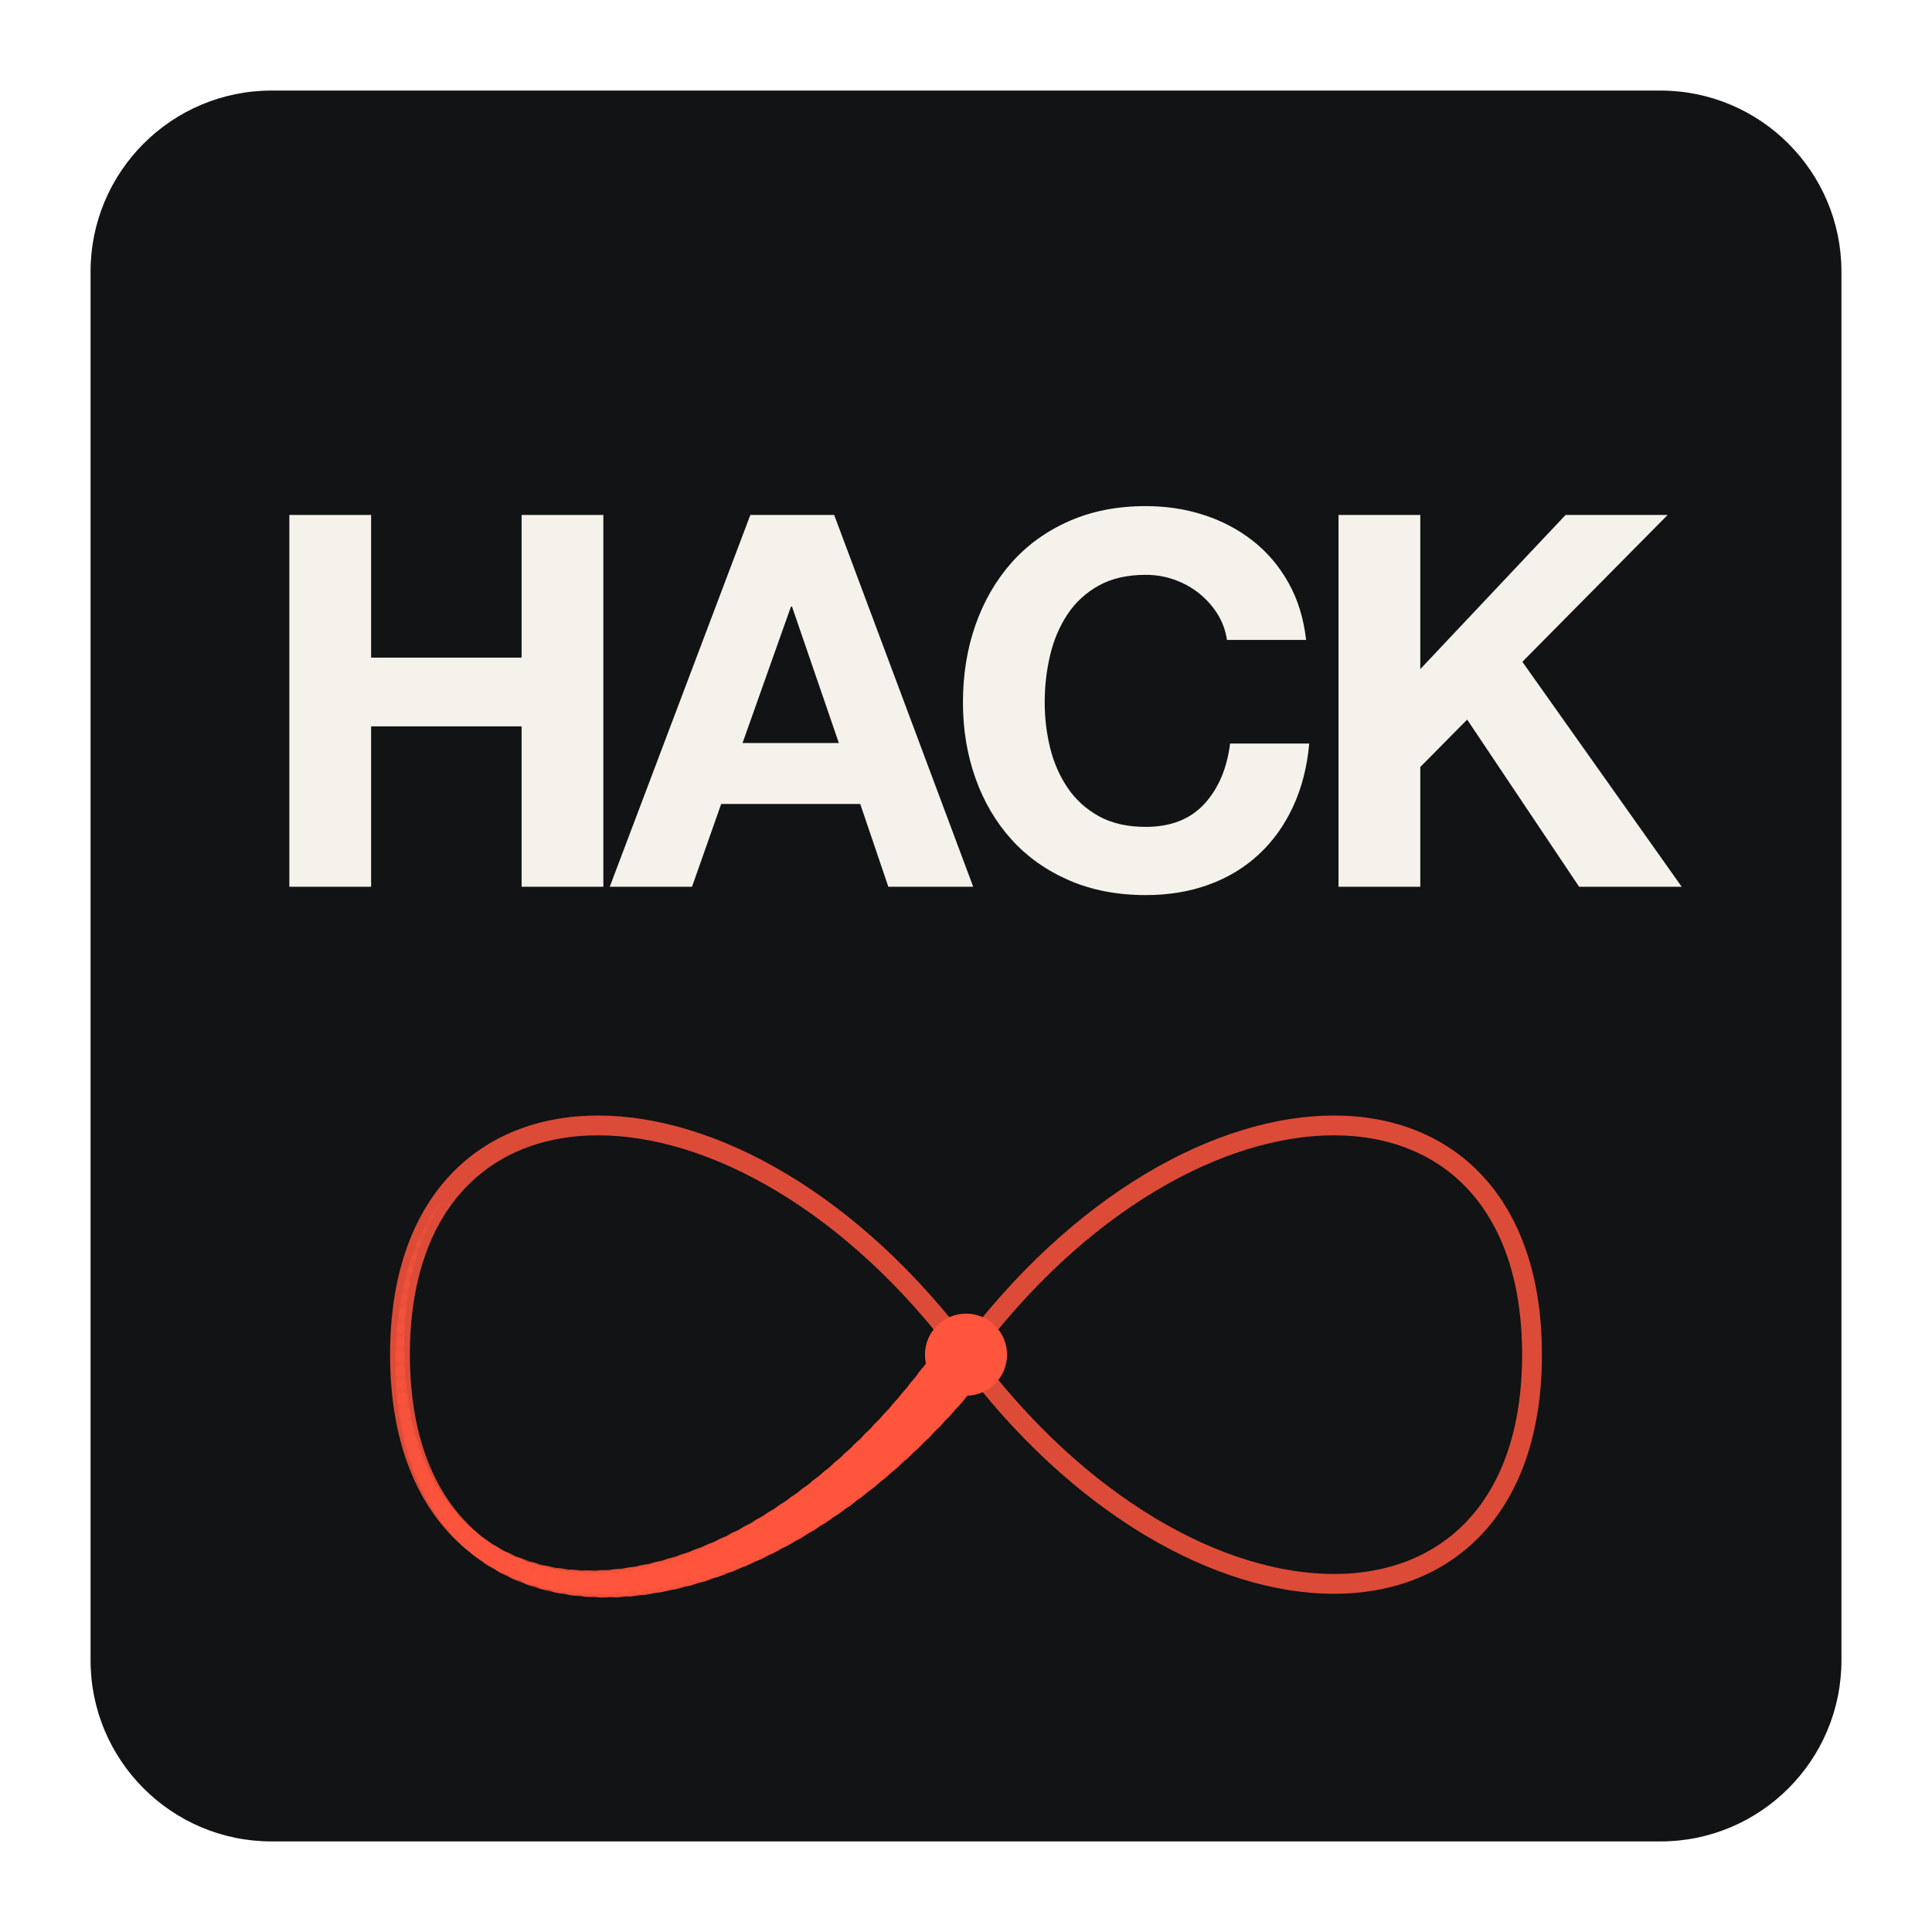
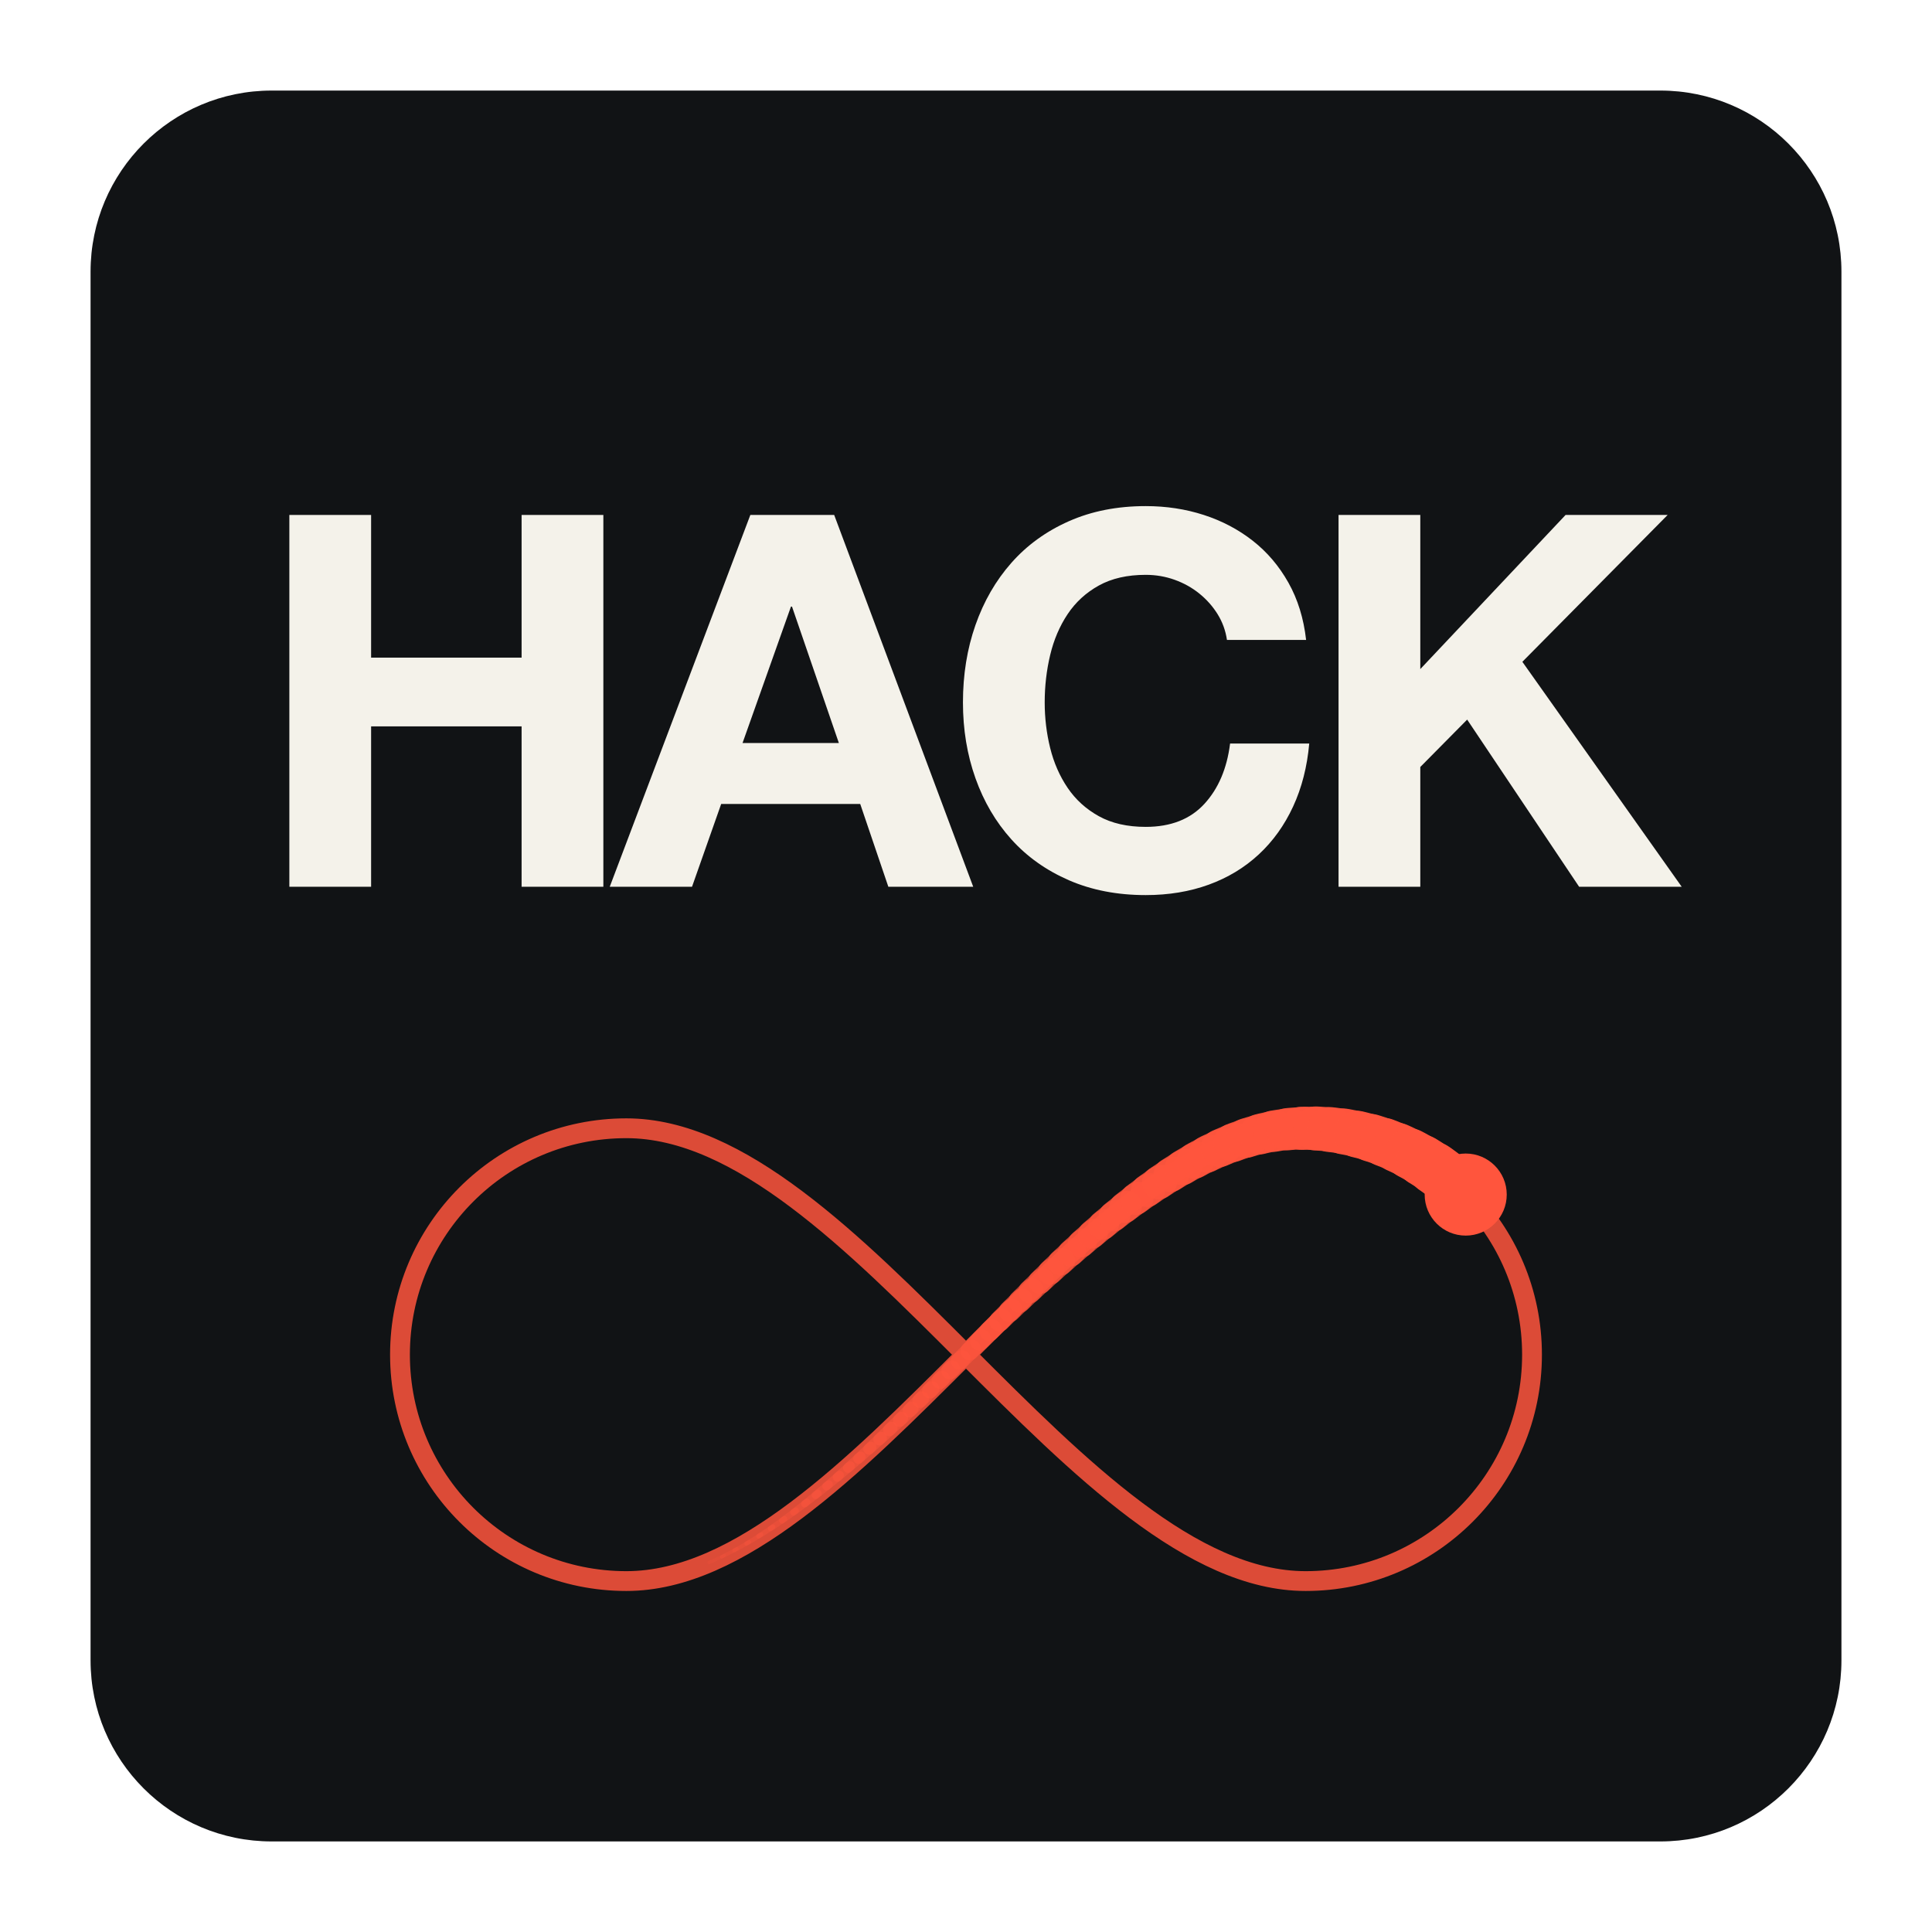
<svg xmlns="http://www.w3.org/2000/svg" width="512" height="512" viewBox="0 0 512 512" role="img" aria-labelledby="title desc">
  <rect x="24" y="24" width="464" height="464" rx="48" fill="#111315" />
  <g transform="translate(0 25)">
    <path d="M69 714V0H226V308H515V0H672V714H515V440H226V714Z" fill="#F4F2EA" transform="translate(67.159 210) scale(0.138 -0.138)" />
    <path d="M249 276 342 538H344L434 276ZM264 714 -6 0H152L208 159H475L529 0H692L425 714Z" fill="#F4F2EA" transform="translate(162.417 210) scale(0.138 -0.138)" />
    <path d="M545 474H697Q690 536 663.0 584.0Q636 632 594.5 664.5Q553 697 500.5 714.0Q448 731 389 731Q307 731 241.5 702.0Q176 673 131.0 622.0Q86 571 62.0 502.5Q38 434 38 354Q38 276 62.0 208.5Q86 141 131.0 91.0Q176 41 241.5 12.5Q307 -16 389 -16Q455 -16 510.0 4.0Q565 24 606.0 62.0Q647 100 672.0 154.0Q697 208 703 275H551Q542 203 501.5 159.0Q461 115 389 115Q336 115 299.0 135.5Q262 156 239.0 190.0Q216 224 205.5 266.5Q195 309 195 354Q195 401 205.5 445.0Q216 489 239.0 523.5Q262 558 299.0 578.5Q336 599 389 599Q418 599 444.5 589.5Q471 580 492.0 563.0Q513 546 527.0 523.5Q541 501 545 474Z" fill="#F4F2EA" transform="translate(249.947 210) scale(0.138 -0.138)" />
    <path d="M69 714V0H226V230L316 321L531 0H728L422 432L701 714H505L226 418V714Z" fill="#F4F2EA" transform="translate(345.205 210) scale(0.138 -0.138)" />
  </g>
  <g transform="translate(91 269) scale(.75)">
    <defs>
-       <path id="loop" d="M220 120 C300 12 420 12 420 120 C420 228 300 228 220 120 C140 12 20 12 20 120 C20 228 140 228 220 120 Z" />
+       <path id="loop" d="M396.569 63.431 C411.046 77.909 420 97.909 420 120 C420 164.183 384.183 200 340 200 C300 200 260 160 220 120 C180 80 140 40 100 40 C55.817 40 20 75.817 20 120 C20 164.183 55.817 200 100 200 C140 200 180 160 220 120 C260 80 300 40 340 40 C362.091 40 382.091 48.954 396.569 63.431 Z" />
    </defs>
    <use href="#loop" fill="none" stroke="#FF553D" stroke-width="7" opacity=".85" />
    <g fill="none" stroke="#FF553D" stroke-linecap="round">
-       <use href="#loop" stroke-width="1.10" opacity="0.180" stroke-dasharray="6.148 1111.705" stroke-dashoffset="-782.50" />
-       <use href="#loop" stroke-width="1.22" opacity="0.248" stroke-dasharray="6.148 1111.705" stroke-dashoffset="-787.58" />
-       <use href="#loop" stroke-width="1.38" opacity="0.283" stroke-dasharray="6.148 1111.705" stroke-dashoffset="-792.67" />
-       <use href="#loop" stroke-width="1.55" opacity="0.312" stroke-dasharray="6.148 1111.705" stroke-dashoffset="-797.76" />
-       <use href="#loop" stroke-width="1.74" opacity="0.337" stroke-dasharray="6.148 1111.705" stroke-dashoffset="-802.84" />
-       <use href="#loop" stroke-width="1.93" opacity="0.359" stroke-dasharray="6.148 1111.705" stroke-dashoffset="-807.93" />
-       <use href="#loop" stroke-width="2.14" opacity="0.380" stroke-dasharray="6.148 1111.705" stroke-dashoffset="-813.01" />
-       <use href="#loop" stroke-width="2.35" opacity="0.399" stroke-dasharray="6.148 1111.705" stroke-dashoffset="-818.10" />
-       <use href="#loop" stroke-width="2.56" opacity="0.418" stroke-dasharray="6.148 1111.705" stroke-dashoffset="-823.19" />
-       <use href="#loop" stroke-width="2.78" opacity="0.435" stroke-dasharray="6.148 1111.705" stroke-dashoffset="-828.27" />
-       <use href="#loop" stroke-width="3.01" opacity="0.452" stroke-dasharray="6.148 1111.705" stroke-dashoffset="-833.36" />
-       <use href="#loop" stroke-width="3.24" opacity="0.468" stroke-dasharray="6.148 1111.705" stroke-dashoffset="-838.45" />
-       <use href="#loop" stroke-width="3.48" opacity="0.483" stroke-dasharray="6.148 1111.705" stroke-dashoffset="-843.53" />
-       <use href="#loop" stroke-width="3.72" opacity="0.498" stroke-dasharray="6.148 1111.705" stroke-dashoffset="-848.62" />
-       <use href="#loop" stroke-width="3.96" opacity="0.513" stroke-dasharray="6.148 1111.705" stroke-dashoffset="-853.70" />
-       <use href="#loop" stroke-width="4.21" opacity="0.527" stroke-dasharray="6.148 1111.705" stroke-dashoffset="-858.79" />
-       <use href="#loop" stroke-width="4.46" opacity="0.540" stroke-dasharray="6.148 1111.705" stroke-dashoffset="-863.88" />
-       <use href="#loop" stroke-width="4.71" opacity="0.554" stroke-dasharray="6.148 1111.705" stroke-dashoffset="-868.96" />
-       <use href="#loop" stroke-width="4.97" opacity="0.567" stroke-dasharray="6.148 1111.705" stroke-dashoffset="-874.05" />
-       <use href="#loop" stroke-width="5.23" opacity="0.579" stroke-dasharray="6.148 1111.705" stroke-dashoffset="-879.14" />
-       <use href="#loop" stroke-width="5.49" opacity="0.592" stroke-dasharray="6.148 1111.705" stroke-dashoffset="-884.22" />
-       <use href="#loop" stroke-width="5.76" opacity="0.604" stroke-dasharray="6.148 1111.705" stroke-dashoffset="-889.31" />
-       <use href="#loop" stroke-width="6.02" opacity="0.616" stroke-dasharray="6.148 1111.705" stroke-dashoffset="-894.39" />
-       <use href="#loop" stroke-width="6.29" opacity="0.628" stroke-dasharray="6.148 1111.705" stroke-dashoffset="-899.48" />
-       <use href="#loop" stroke-width="6.57" opacity="0.640" stroke-dasharray="6.148 1111.705" stroke-dashoffset="-904.57" />
-       <use href="#loop" stroke-width="6.84" opacity="0.651" stroke-dasharray="6.148 1111.705" stroke-dashoffset="-909.65" />
-       <use href="#loop" stroke-width="7.12" opacity="0.662" stroke-dasharray="6.148 1111.705" stroke-dashoffset="-914.74" />
-       <use href="#loop" stroke-width="7.39" opacity="0.673" stroke-dasharray="6.148 1111.705" stroke-dashoffset="-919.83" />
-       <use href="#loop" stroke-width="7.68" opacity="0.684" stroke-dasharray="6.148 1111.705" stroke-dashoffset="-924.91" />
-       <use href="#loop" stroke-width="7.96" opacity="0.695" stroke-dasharray="6.148 1111.705" stroke-dashoffset="-930.00" />
-       <use href="#loop" stroke-width="8.24" opacity="0.705" stroke-dasharray="6.148 1111.705" stroke-dashoffset="-935.08" />
-       <use href="#loop" stroke-width="8.53" opacity="0.716" stroke-dasharray="6.148 1111.705" stroke-dashoffset="-940.17" />
-       <use href="#loop" stroke-width="8.82" opacity="0.726" stroke-dasharray="6.148 1111.705" stroke-dashoffset="-945.26" />
-       <use href="#loop" stroke-width="9.11" opacity="0.736" stroke-dasharray="6.148 1111.705" stroke-dashoffset="-950.34" />
-       <use href="#loop" stroke-width="9.40" opacity="0.746" stroke-dasharray="6.148 1111.705" stroke-dashoffset="-955.43" />
-       <use href="#loop" stroke-width="9.69" opacity="0.756" stroke-dasharray="6.148 1111.705" stroke-dashoffset="-960.52" />
-       <use href="#loop" stroke-width="9.99" opacity="0.766" stroke-dasharray="6.148 1111.705" stroke-dashoffset="-965.60" />
-       <use href="#loop" stroke-width="10.29" opacity="0.776" stroke-dasharray="6.148 1111.705" stroke-dashoffset="-970.69" />
-       <use href="#loop" stroke-width="10.59" opacity="0.785" stroke-dasharray="6.148 1111.705" stroke-dashoffset="-975.77" />
-       <use href="#loop" stroke-width="10.89" opacity="0.795" stroke-dasharray="6.148 1111.705" stroke-dashoffset="-980.86" />
-       <use href="#loop" stroke-width="11.19" opacity="0.804" stroke-dasharray="6.148 1111.705" stroke-dashoffset="-985.95" />
-       <use href="#loop" stroke-width="11.49" opacity="0.814" stroke-dasharray="6.148 1111.705" stroke-dashoffset="-991.03" />
-       <use href="#loop" stroke-width="11.80" opacity="0.823" stroke-dasharray="6.148 1111.705" stroke-dashoffset="-996.12" />
-       <use href="#loop" stroke-width="12.10" opacity="0.832" stroke-dasharray="6.148 1111.705" stroke-dashoffset="-1001.21" />
-       <use href="#loop" stroke-width="12.41" opacity="0.841" stroke-dasharray="6.148 1111.705" stroke-dashoffset="-1006.29" />
-       <use href="#loop" stroke-width="12.72" opacity="0.850" stroke-dasharray="6.148 1111.705" stroke-dashoffset="-1011.38" />
-       <use href="#loop" stroke-width="13.03" opacity="0.859" stroke-dasharray="6.148 1111.705" stroke-dashoffset="-1016.46" />
-       <use href="#loop" stroke-width="13.34" opacity="0.868" stroke-dasharray="6.148 1111.705" stroke-dashoffset="-1021.55" />
-       <use href="#loop" stroke-width="13.66" opacity="0.877" stroke-dasharray="6.148 1111.705" stroke-dashoffset="-1026.64" />
-       <use href="#loop" stroke-width="13.97" opacity="0.885" stroke-dasharray="6.148 1111.705" stroke-dashoffset="-1031.72" />
-       <use href="#loop" stroke-width="14.29" opacity="0.894" stroke-dasharray="6.148 1111.705" stroke-dashoffset="-1036.81" />
-       <use href="#loop" stroke-width="14.60" opacity="0.902" stroke-dasharray="6.148 1111.705" stroke-dashoffset="-1041.90" />
-       <use href="#loop" stroke-width="14.92" opacity="0.911" stroke-dasharray="6.148 1111.705" stroke-dashoffset="-1046.98" />
-       <use href="#loop" stroke-width="15.24" opacity="0.919" stroke-dasharray="6.148 1111.705" stroke-dashoffset="-1052.07" />
-       <use href="#loop" stroke-width="15.56" opacity="0.928" stroke-dasharray="6.148 1111.705" stroke-dashoffset="-1057.15" />
-       <use href="#loop" stroke-width="15.88" opacity="0.936" stroke-dasharray="6.148 1111.705" stroke-dashoffset="-1062.24" />
-       <use href="#loop" stroke-width="16.21" opacity="0.944" stroke-dasharray="6.148 1111.705" stroke-dashoffset="-1067.33" />
-       <use href="#loop" stroke-width="16.53" opacity="0.952" stroke-dasharray="6.148 1111.705" stroke-dashoffset="-1072.41" />
-       <use href="#loop" stroke-width="16.86" opacity="0.960" stroke-dasharray="6.148 1111.705" stroke-dashoffset="-1077.50" />
-       <use href="#loop" stroke-width="17.18" opacity="0.968" stroke-dasharray="6.148 1111.705" stroke-dashoffset="-1082.59" />
-       <use href="#loop" stroke-width="17.51" opacity="0.976" stroke-dasharray="6.148 1111.705" stroke-dashoffset="-1087.67" />
-       <use href="#loop" stroke-width="17.84" opacity="0.984" stroke-dasharray="6.148 1111.705" stroke-dashoffset="-1092.76" />
-       <use href="#loop" stroke-width="18.17" opacity="0.992" stroke-dasharray="6.148 1111.705" stroke-dashoffset="-1097.84" />
-       <use href="#loop" stroke-width="18.50" opacity="1.000" stroke-dasharray="6.148 1111.705" stroke-dashoffset="-1102.93" />
+       <use href="#loop" stroke-width="1.10" opacity="0.180" stroke-dasharray="6.012 1087.069" stroke-dashoffset="-765.157" />
+       <use href="#loop" stroke-width="1.22" opacity="0.248" stroke-dasharray="6.012 1087.069" stroke-dashoffset="-770.13" />
+       <use href="#loop" stroke-width="1.38" opacity="0.283" stroke-dasharray="6.012 1087.069" stroke-dashoffset="-775.104" />
+       <use href="#loop" stroke-width="1.55" opacity="0.312" stroke-dasharray="6.012 1087.069" stroke-dashoffset="-780.078" />
+       <use href="#loop" stroke-width="1.74" opacity="0.337" stroke-dasharray="6.012 1087.069" stroke-dashoffset="-785.051" />
+       <use href="#loop" stroke-width="1.93" opacity="0.359" stroke-dasharray="6.012 1087.069" stroke-dashoffset="-790.025" />
+       <use href="#loop" stroke-width="2.14" opacity="0.380" stroke-dasharray="6.012 1087.069" stroke-dashoffset="-794.998" />
+       <use href="#loop" stroke-width="2.35" opacity="0.399" stroke-dasharray="6.012 1087.069" stroke-dashoffset="-799.972" />
+       <use href="#loop" stroke-width="2.56" opacity="0.418" stroke-dasharray="6.012 1087.069" stroke-dashoffset="-804.945" />
+       <use href="#loop" stroke-width="2.78" opacity="0.435" stroke-dasharray="6.012 1087.069" stroke-dashoffset="-809.919" />
+       <use href="#loop" stroke-width="3.01" opacity="0.452" stroke-dasharray="6.012 1087.069" stroke-dashoffset="-814.892" />
+       <use href="#loop" stroke-width="3.24" opacity="0.468" stroke-dasharray="6.012 1087.069" stroke-dashoffset="-819.866" />
+       <use href="#loop" stroke-width="3.48" opacity="0.483" stroke-dasharray="6.012 1087.069" stroke-dashoffset="-824.839" />
+       <use href="#loop" stroke-width="3.72" opacity="0.498" stroke-dasharray="6.012 1087.069" stroke-dashoffset="-829.813" />
+       <use href="#loop" stroke-width="3.96" opacity="0.513" stroke-dasharray="6.012 1087.069" stroke-dashoffset="-834.786" />
+       <use href="#loop" stroke-width="4.21" opacity="0.527" stroke-dasharray="6.012 1087.069" stroke-dashoffset="-839.76" />
+       <use href="#loop" stroke-width="4.46" opacity="0.540" stroke-dasharray="6.012 1087.069" stroke-dashoffset="-844.733" />
+       <use href="#loop" stroke-width="4.71" opacity="0.554" stroke-dasharray="6.012 1087.069" stroke-dashoffset="-849.707" />
+       <use href="#loop" stroke-width="4.97" opacity="0.567" stroke-dasharray="6.012 1087.069" stroke-dashoffset="-854.68" />
+       <use href="#loop" stroke-width="5.23" opacity="0.579" stroke-dasharray="6.012 1087.069" stroke-dashoffset="-859.654" />
+       <use href="#loop" stroke-width="5.49" opacity="0.592" stroke-dasharray="6.012 1087.069" stroke-dashoffset="-864.627" />
+       <use href="#loop" stroke-width="5.76" opacity="0.604" stroke-dasharray="6.012 1087.069" stroke-dashoffset="-869.601" />
+       <use href="#loop" stroke-width="6.02" opacity="0.616" stroke-dasharray="6.012 1087.069" stroke-dashoffset="-874.574" />
+       <use href="#loop" stroke-width="6.29" opacity="0.628" stroke-dasharray="6.012 1087.069" stroke-dashoffset="-879.548" />
+       <use href="#loop" stroke-width="6.57" opacity="0.640" stroke-dasharray="6.012 1087.069" stroke-dashoffset="-884.521" />
+       <use href="#loop" stroke-width="6.84" opacity="0.651" stroke-dasharray="6.012 1087.069" stroke-dashoffset="-889.495" />
+       <use href="#loop" stroke-width="7.12" opacity="0.662" stroke-dasharray="6.012 1087.069" stroke-dashoffset="-894.468" />
+       <use href="#loop" stroke-width="7.39" opacity="0.673" stroke-dasharray="6.012 1087.069" stroke-dashoffset="-899.442" />
+       <use href="#loop" stroke-width="7.68" opacity="0.684" stroke-dasharray="6.012 1087.069" stroke-dashoffset="-904.416" />
+       <use href="#loop" stroke-width="7.96" opacity="0.695" stroke-dasharray="6.012 1087.069" stroke-dashoffset="-909.389" />
+       <use href="#loop" stroke-width="8.24" opacity="0.705" stroke-dasharray="6.012 1087.069" stroke-dashoffset="-914.363" />
+       <use href="#loop" stroke-width="8.53" opacity="0.716" stroke-dasharray="6.012 1087.069" stroke-dashoffset="-919.336" />
+       <use href="#loop" stroke-width="8.82" opacity="0.726" stroke-dasharray="6.012 1087.069" stroke-dashoffset="-924.31" />
+       <use href="#loop" stroke-width="9.11" opacity="0.736" stroke-dasharray="6.012 1087.069" stroke-dashoffset="-929.283" />
+       <use href="#loop" stroke-width="9.40" opacity="0.746" stroke-dasharray="6.012 1087.069" stroke-dashoffset="-934.257" />
+       <use href="#loop" stroke-width="9.69" opacity="0.756" stroke-dasharray="6.012 1087.069" stroke-dashoffset="-939.23" />
+       <use href="#loop" stroke-width="9.99" opacity="0.766" stroke-dasharray="6.012 1087.069" stroke-dashoffset="-944.204" />
+       <use href="#loop" stroke-width="10.29" opacity="0.776" stroke-dasharray="6.012 1087.069" stroke-dashoffset="-949.177" />
+       <use href="#loop" stroke-width="10.59" opacity="0.785" stroke-dasharray="6.012 1087.069" stroke-dashoffset="-954.151" />
+       <use href="#loop" stroke-width="10.89" opacity="0.795" stroke-dasharray="6.012 1087.069" stroke-dashoffset="-959.124" />
+       <use href="#loop" stroke-width="11.19" opacity="0.804" stroke-dasharray="6.012 1087.069" stroke-dashoffset="-964.098" />
+       <use href="#loop" stroke-width="11.49" opacity="0.814" stroke-dasharray="6.012 1087.069" stroke-dashoffset="-969.071" />
+       <use href="#loop" stroke-width="11.80" opacity="0.823" stroke-dasharray="6.012 1087.069" stroke-dashoffset="-974.045" />
+       <use href="#loop" stroke-width="12.10" opacity="0.832" stroke-dasharray="6.012 1087.069" stroke-dashoffset="-979.018" />
+       <use href="#loop" stroke-width="12.41" opacity="0.841" stroke-dasharray="6.012 1087.069" stroke-dashoffset="-983.992" />
+       <use href="#loop" stroke-width="12.72" opacity="0.850" stroke-dasharray="6.012 1087.069" stroke-dashoffset="-988.965" />
+       <use href="#loop" stroke-width="13.03" opacity="0.859" stroke-dasharray="6.012 1087.069" stroke-dashoffset="-993.939" />
+       <use href="#loop" stroke-width="13.34" opacity="0.868" stroke-dasharray="6.012 1087.069" stroke-dashoffset="-998.912" />
+       <use href="#loop" stroke-width="13.66" opacity="0.877" stroke-dasharray="6.012 1087.069" stroke-dashoffset="-1003.886" />
+       <use href="#loop" stroke-width="13.97" opacity="0.885" stroke-dasharray="6.012 1087.069" stroke-dashoffset="-1008.859" />
+       <use href="#loop" stroke-width="14.29" opacity="0.894" stroke-dasharray="6.012 1087.069" stroke-dashoffset="-1013.833" />
+       <use href="#loop" stroke-width="14.60" opacity="0.902" stroke-dasharray="6.012 1087.069" stroke-dashoffset="-1018.807" />
+       <use href="#loop" stroke-width="14.92" opacity="0.911" stroke-dasharray="6.012 1087.069" stroke-dashoffset="-1023.78" />
+       <use href="#loop" stroke-width="15.24" opacity="0.919" stroke-dasharray="6.012 1087.069" stroke-dashoffset="-1028.754" />
+       <use href="#loop" stroke-width="15.56" opacity="0.928" stroke-dasharray="6.012 1087.069" stroke-dashoffset="-1033.727" />
+       <use href="#loop" stroke-width="15.88" opacity="0.936" stroke-dasharray="6.012 1087.069" stroke-dashoffset="-1038.701" />
+       <use href="#loop" stroke-width="16.21" opacity="0.944" stroke-dasharray="6.012 1087.069" stroke-dashoffset="-1043.674" />
+       <use href="#loop" stroke-width="16.53" opacity="0.952" stroke-dasharray="6.012 1087.069" stroke-dashoffset="-1048.648" />
+       <use href="#loop" stroke-width="16.86" opacity="0.960" stroke-dasharray="6.012 1087.069" stroke-dashoffset="-1053.621" />
+       <use href="#loop" stroke-width="17.18" opacity="0.968" stroke-dasharray="6.012 1087.069" stroke-dashoffset="-1058.595" />
+       <use href="#loop" stroke-width="17.51" opacity="0.976" stroke-dasharray="6.012 1087.069" stroke-dashoffset="-1063.568" />
+       <use href="#loop" stroke-width="17.84" opacity="0.984" stroke-dasharray="6.012 1087.069" stroke-dashoffset="-1068.542" />
+       <use href="#loop" stroke-width="18.17" opacity="0.992" stroke-dasharray="6.012 1087.069" stroke-dashoffset="-1073.515" />
+       <use href="#loop" stroke-width="18.50" opacity="1.000" stroke-dasharray="6.012 1087.069" stroke-dashoffset="-1078.489" />
    </g>
-     <circle cx="220" cy="120" r="14.5" fill="#FF553D" />
+     <circle cx="396.569" cy="63.431" r="14.5" fill="#FF553D" />
  </g>
</svg>
